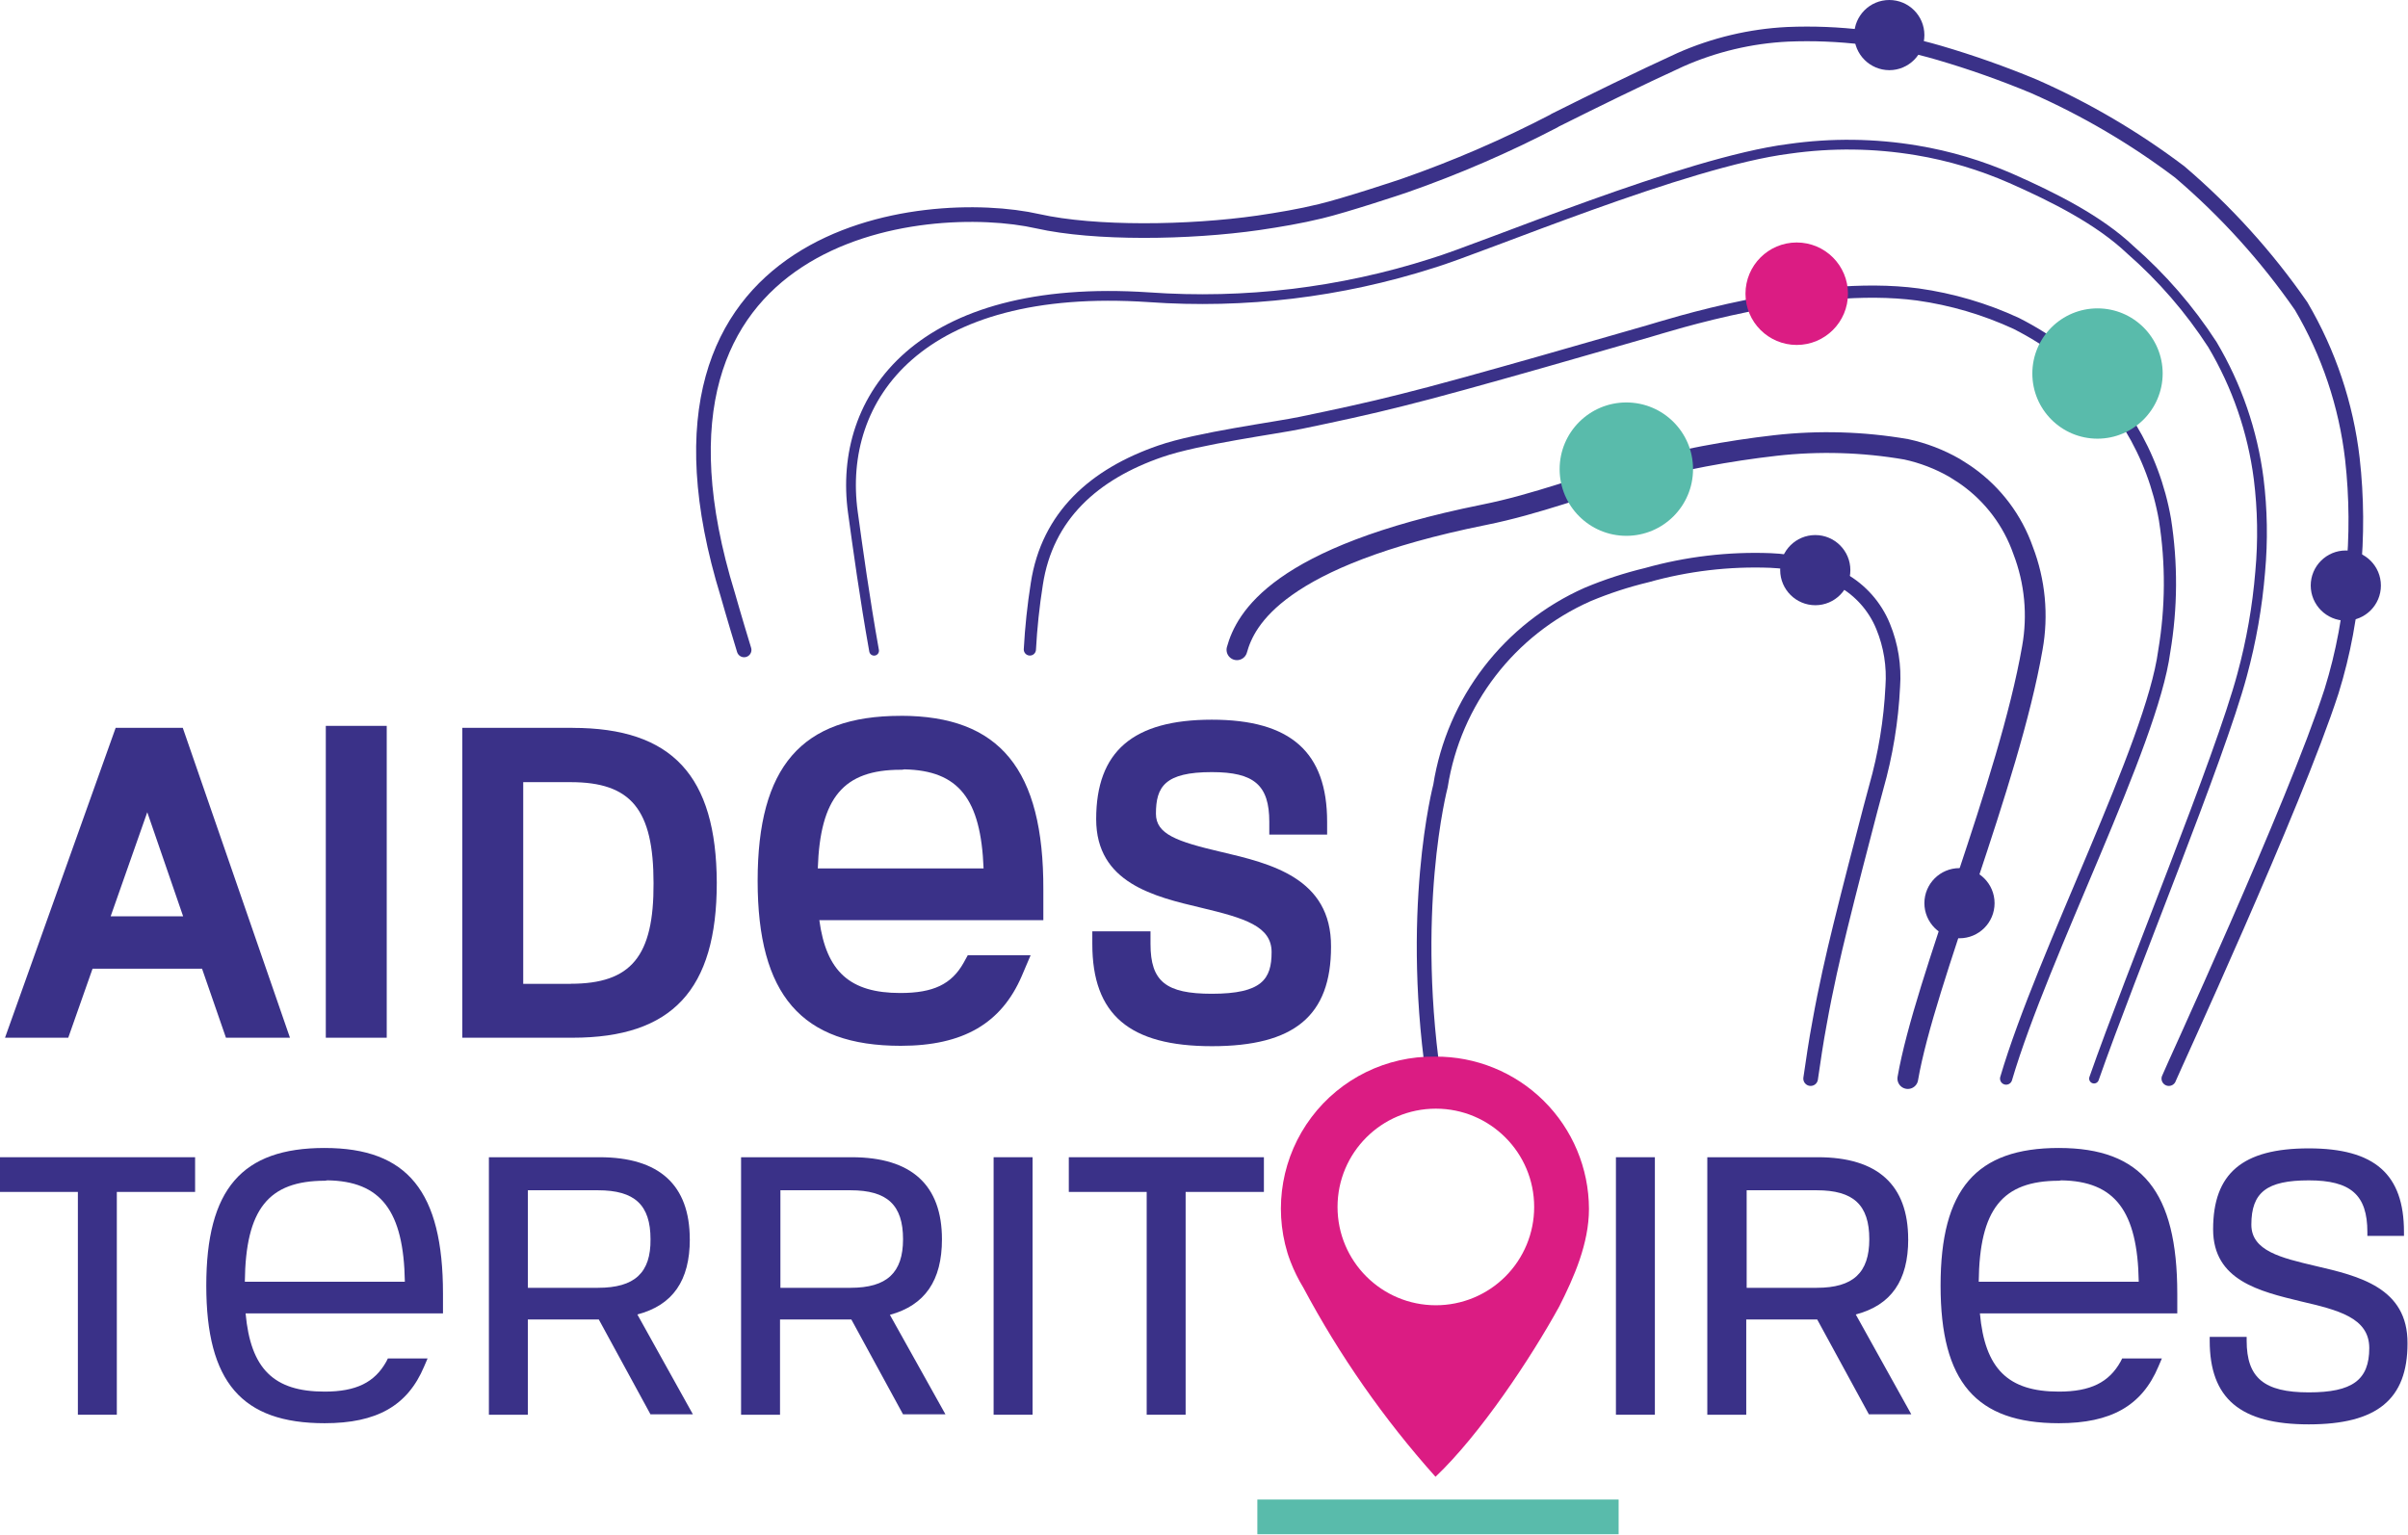
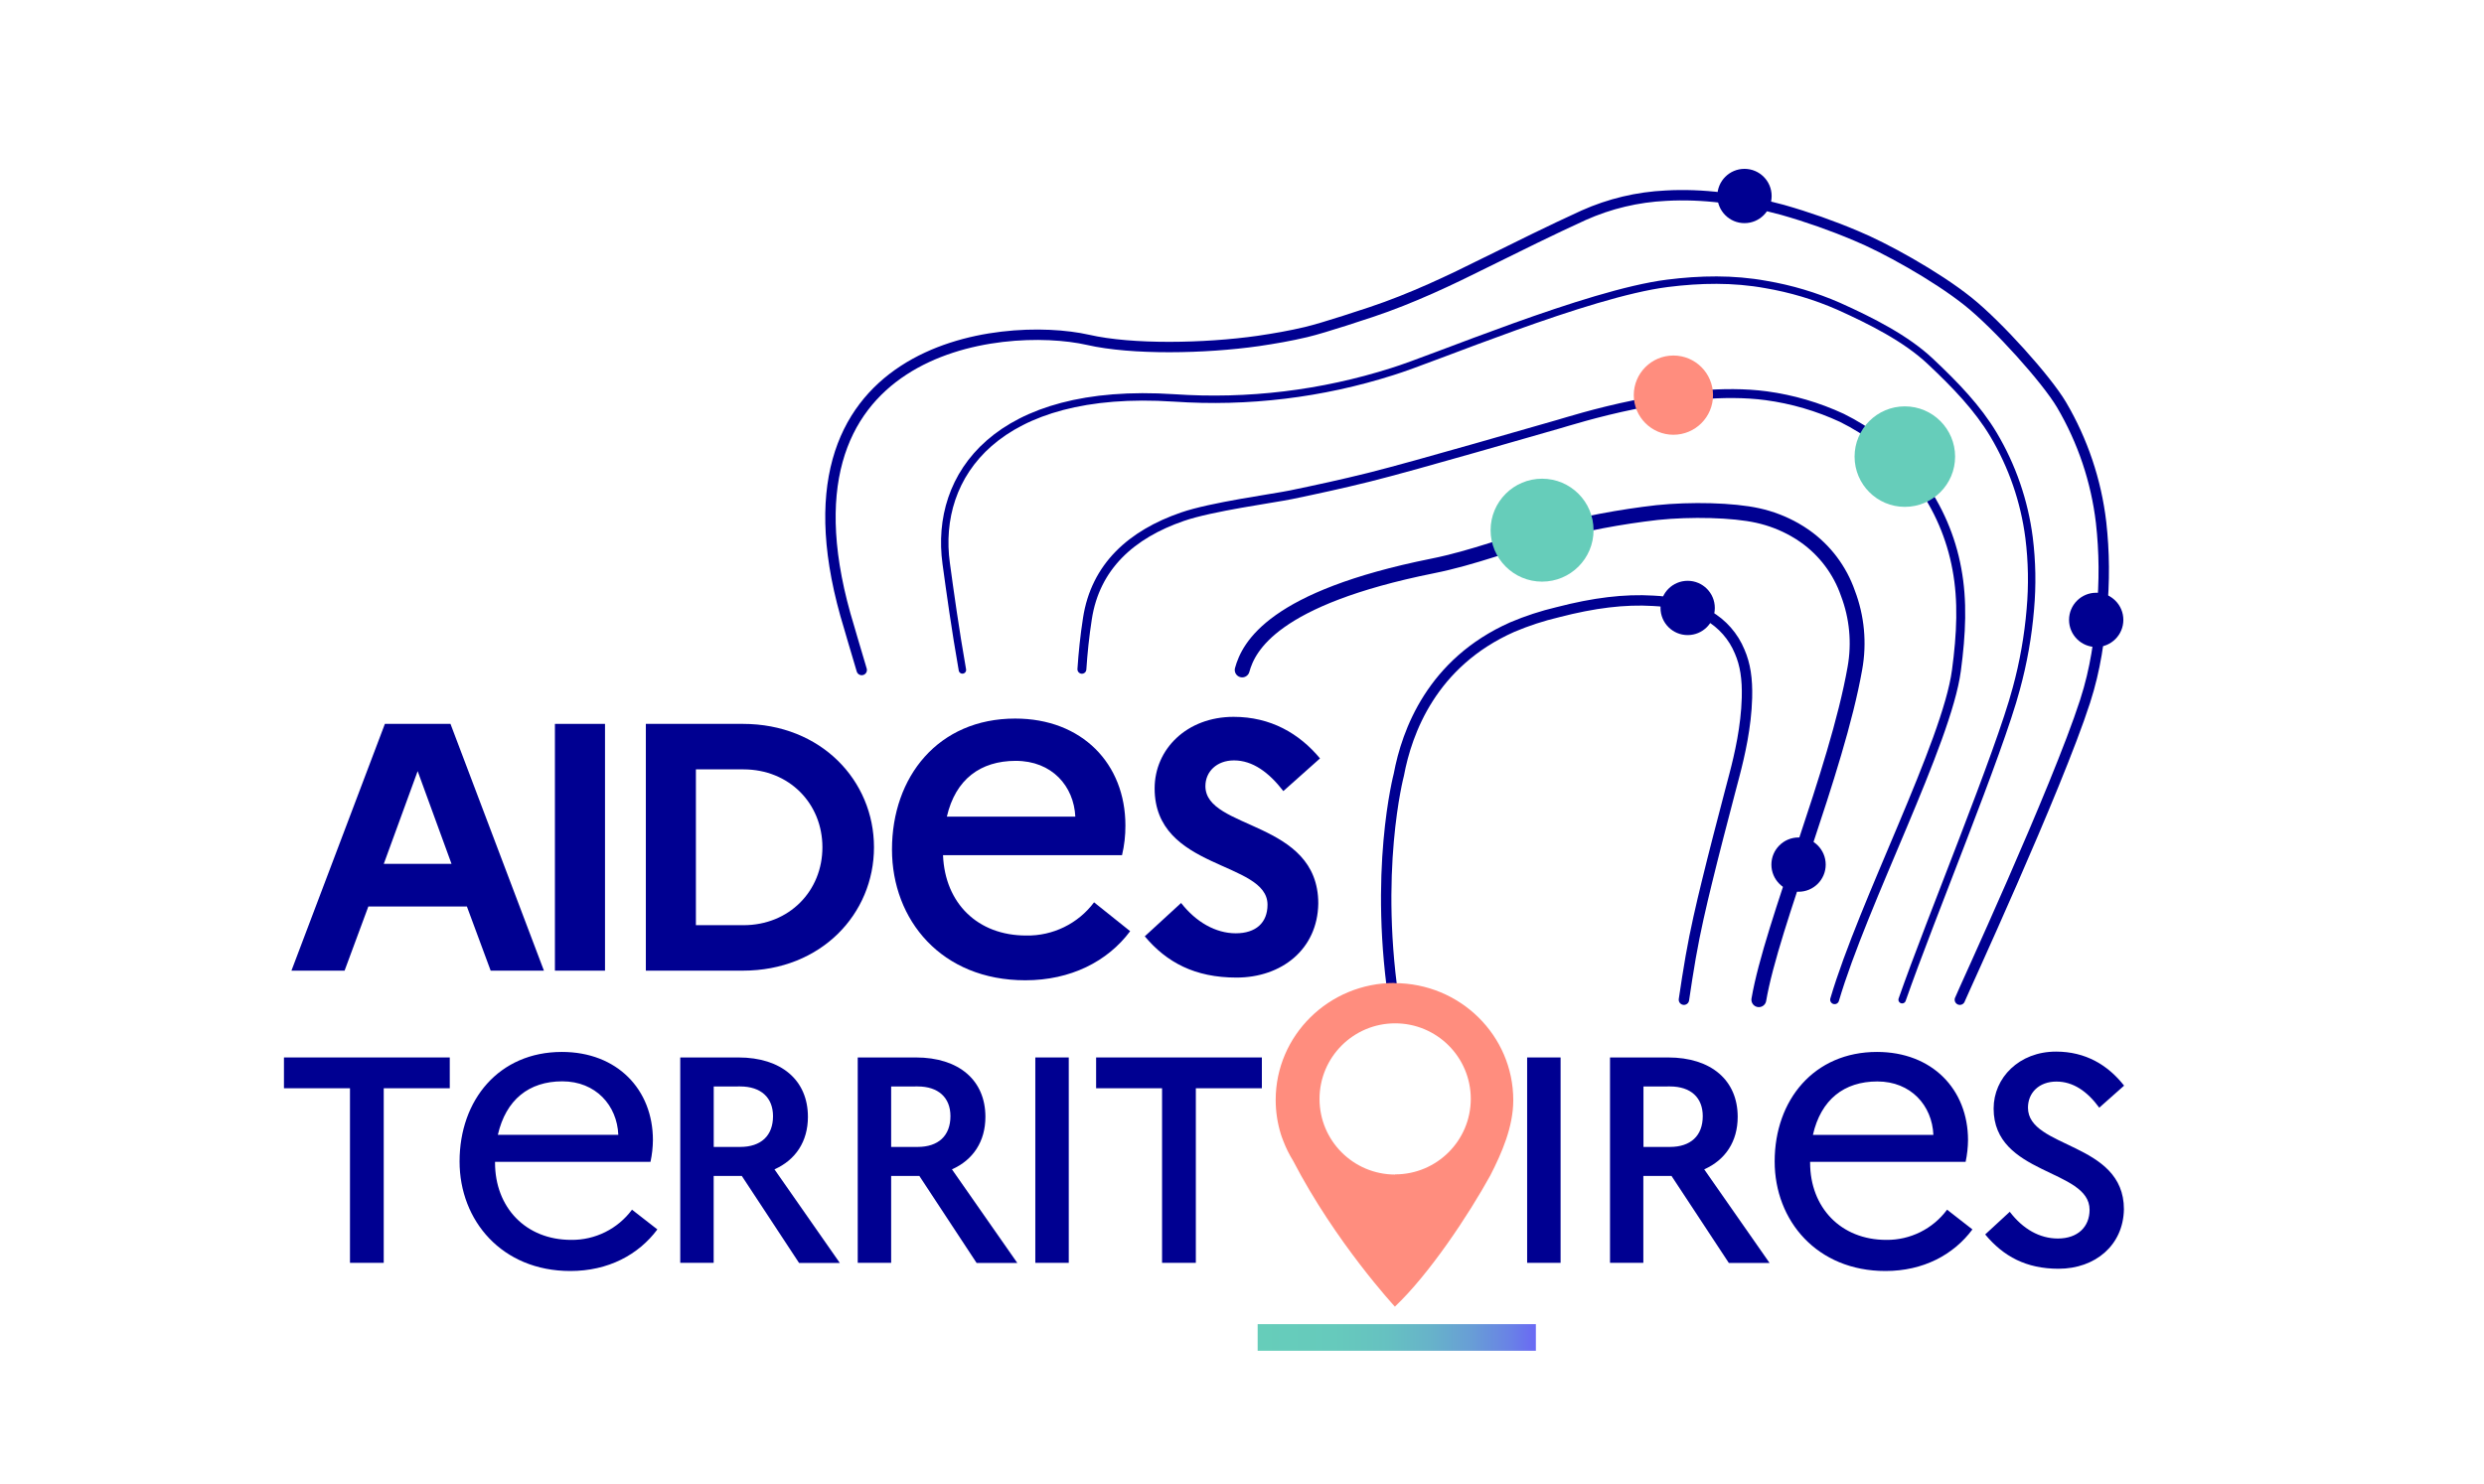
- <svg xmlns="http://www.w3.org/2000/svg" width="188.3" height="120" version="1.1" id="svg55">
-   <defs id="defs19">
-     <linearGradient id="prefix__linear-gradient" x1="10.435" x2="10.445" y1="73.134" y2="73.134" gradientUnits="objectBoundingBox">
-       <stop offset="0" stop-color="#4fb8a3" id="stop2" />
-       <stop offset=".244" stop-color="#4bb7a6" id="stop4" />
-       <stop offset=".469" stop-color="#40b6ad" id="stop6" />
-       <stop offset=".687" stop-color="#2db3ba" id="stop8" />
-       <stop offset=".899" stop-color="#13aecc" id="stop10" />
-       <stop offset="1" stop-color="#04acd7" id="stop12" />
+ <svg xmlns="http://www.w3.org/2000/svg" id="b0d79e4a-ef39-4d8b-8af2-fec3db680866" data-name="Calque 1" viewBox="0 0 836.22 499.65">
+   <defs>
+     <style>.a692055e-dcdd-4bcf-a2a3-74198b745ff2,.b506f0df-24d6-4335-91ee-8649f75052db,.bfe918b4-02a9-4a8b-876e-8ff946b9b6e8,.e8bc5d3b-6f71-48f9-a379-21b5f5d63ca6,.e9c13604-9b4e-4dac-9a1d-33aeca409049{fill:none;}.a692055e-dcdd-4bcf-a2a3-74198b745ff2,.b506f0df-24d6-4335-91ee-8649f75052db,.bfe918b4-02a9-4a8b-876e-8ff946b9b6e8,.e8bc5d3b-6f71-48f9-a379-21b5f5d63ca6{stroke:#000091;stroke-linecap:round;stroke-linejoin:round;}.e8bc5d3b-6f71-48f9-a379-21b5f5d63ca6{stroke-width:3.5px;}.a692055e-dcdd-4bcf-a2a3-74198b745ff2{stroke-width:5px;}.b506f0df-24d6-4335-91ee-8649f75052db{stroke-width:3px;}.bfe918b4-02a9-4a8b-876e-8ff946b9b6e8{stroke-width:2.5px;}.a58f30eb-1563-43bc-bbd6-1489de8a43c8{clip-path:url(#a1a8e11e-9797-40ed-bf10-c1537bd3e1b8);}.b7118889-1455-449f-825f-f1c3c01900cb{fill:url(#eaede11a-7ff9-4bac-96f3-22a3105d654d);}.ed659d4b-e189-439f-b4d4-4b1c3b8595d6{fill:#ff8d7e;}.be7ac743-fe26-4ea2-947a-cec7cc1f6c26{fill:#000091;}.b95d4214-836d-4367-bff1-99b92f3fa207{fill:#66cdba;}</style>
+     <clipPath id="a1a8e11e-9797-40ed-bf10-c1537bd3e1b8">
+       <rect class="e9c13604-9b4e-4dac-9a1d-33aeca409049" x="423.38" y="445.9" width="93.66" height="8.96" />
+     </clipPath>
+     <linearGradient id="eaede11a-7ff9-4bac-96f3-22a3105d654d" x1="288.06" y1="914.55" x2="289.06" y2="914.55" gradientTransform="matrix(93.66, 0, 0, -93.66, -26555.66, 86106.79)" gradientUnits="userSpaceOnUse">
+       <stop offset="0" stop-color="#66cdba" />
+       <stop offset="0.27" stop-color="#66cabc" />
+       <stop offset="0.46" stop-color="#66c1c1" />
+       <stop offset="0.62" stop-color="#67b2ca" />
+       <stop offset="0.77" stop-color="#689cd7" />
+       <stop offset="0.91" stop-color="#6980e7" />
+       <stop offset="0.99" stop-color="#6a6af4" />
    </linearGradient>
-     <clipPath id="prefix__clip-path">
-       <path id="prefix__Rectangle_1103" d="M0 0h29.61v2.844H0z" data-name="Rectangle 1103" />
-     </clipPath>
-     <style id="style17">.prefix__cls-1{fill:none;stroke:#3a3188;stroke-linecap:round;stroke-linejoin:round;stroke-miterlimit:10;stroke-width:1.2px}.prefix__cls-5{fill:#3a3188}.prefix__cls-8{fill:#db1c83}.prefix__cls-9{fill:#59bbab}</style>
  </defs>
-   <g id="g941" transform="matrix(.9541 0 0 .9541 0 0)">
-     <g id="prefix__Groupe_1944" data-name="Groupe 1944" transform="translate(0 2.762)">
-       <path id="prefix__Tracé_6866" d="M148.399 85.659c.221-1.517.442-3.034.727-4.551.506-2.844 1.138-5.593 1.706-7.9.79-3.223 1.643-6.478 2.465-9.638.158-.6.316-1.2.474-1.77a36.778 36.778 0 001.359-8.28 10.92 10.92 0 00-.79-4.93 7.721 7.721 0 00-3.381-3.824c-.221-.126-.442-.221-.664-.348a13.885 13.885 0 00-5.183-1.232 32.816 32.816 0 00-10.144 1.2 31.86 31.86 0 00-4.835 1.58 20.7 20.7 0 00-12.072 15.706s-2.749 10.428-.379 25.123" class="prefix__cls-1" data-name="Tracé 6866" fill="none" stroke="#3a3188" stroke-width="1.2" stroke-linecap="round" stroke-linejoin="round" stroke-miterlimit="10" />
-       <path id="prefix__Tracé_6867" d="M156.363 85.657c1.39-8.058 8.28-24.207 10.207-35.3a14.923 14.923 0 00-.758-8 12.573 12.573 0 00-4.551-6.067c-.348-.253-.727-.474-1.074-.7a13.853 13.853 0 00-3.95-1.517 38.049 38.049 0 00-10.713-.316 80.229 80.229 0 00-11.661 2.212c-4.013 1.043-7.837 2.591-12.261 3.476-16.907 3.413-19.53 8.564-20.225 11.06" data-name="Tracé 6867" fill="none" stroke="#3a3188" stroke-width="1.7" stroke-linecap="round" stroke-linejoin="round" stroke-miterlimit="10" />
-       <path id="prefix__Tracé_6868" d="M382.314 165.777c3.034-10.3 11.945-27.367 12.957-35.014a33.563 33.563 0 00.063-10.808 21.877 21.877 0 00-8.216-13.589 25.719 25.719 0 00-3.982-2.5 28.75 28.75 0 00-8.058-2.37c-9.006-1.2-20.794 2.655-22.026 3-1.8.506-15.105 4.393-20.256 5.657-2.749.7-5.562 1.3-8.28 1.864-1.928.411-8.469 1.264-11.534 2.338-5.4 1.864-9.259 5.277-10.112 10.871a52.544 52.544 0 00-.569 5.372" data-name="Tracé 6868" transform="translate(-217.893 -80.119)" fill="none" stroke="#3a3188" stroke-linecap="round" stroke-linejoin="round" stroke-miterlimit="10" />
-       <path id="prefix__Tracé_6869" d="M171.626 85.658c3.065-8.754 10.3-26.229 12.135-33.087a46.785 46.785 0 001.485-8.469 35.555 35.555 0 00-.126-7.616 28.654 28.654 0 00-3.792-11 37.084 37.084 0 00-6.731-7.774c-2.56-2.43-6.26-4.294-9.76-5.84a32.577 32.577 0 00-7.742-2.307 34.153 34.153 0 00-10.46-.126c-8.5 1.074-25.06 8.122-29.263 9.386a61.8 61.8 0 01-23.2 2.781c-18.834-1.264-25.565 8.216-24.27 17.633.411 2.971.948 6.921 1.738 11.345" data-name="Tracé 6869" fill="none" stroke="#3a3188" stroke-width=".8" stroke-linecap="round" stroke-linejoin="round" stroke-miterlimit="10" />
-       <path id="prefix__Tracé_6870" d="M177.757 85.66c.126-.379 10.3-22.374 13.336-31.759a41.3 41.3 0 001.77-9.544 45.176 45.176 0 00-.063-9.512 31.923 31.923 0 00-4.2-12.514 57.522 57.522 0 00-9.954-11 59.86 59.86 0 00-11.945-7.015 75.2 75.2 0 00-7.774-2.749A38.558 38.558 0 00146.502.051a24.722 24.722 0 00-8.785 2.086c-3.445 1.58-6.921 3.287-10.27 4.961l-.095.063a92.7 92.7 0 01-12.2 5.277c-.348.126-4.93 1.643-6.921 2.117-1.675.411-3.413.7-5.088.948-5.72.822-13.431.916-18.076-.126-9.2-2.086-34.7.506-25.407 30.653 0 0 .506 1.8 1.327 4.487" class="prefix__cls-1" data-name="Tracé 6870" fill="none" stroke="#3a3188" stroke-width="1.2" stroke-linecap="round" stroke-linejoin="round" stroke-miterlimit="10" />
-       <path id="prefix__Tracé_6871" d="M45.57 214.4l-9.07 25.407h5.183l1.991-5.657h8.975l1.959 5.657h5.246L51.068 214.4zm-.411 15.453l3-8.532 2.939 8.532z" class="prefix__cls-5" data-name="Tracé 6871" transform="translate(-36.089 -157.499)" fill="#3a3188" />
-       <path id="prefix__Rectangle_1099" d="M0 0h4.993v25.565H0z" class="prefix__cls-5" data-name="Rectangle 1099" transform="translate(26.703 56.743)" fill="#3a3188" />
-       <path id="prefix__Tracé_6872" d="M164.138 214.4H155.1v25.407h9.038c8.153 0 11.819-3.919 11.819-12.7-.032-8.785-3.666-12.7-11.819-12.7m-.158 20.983h-3.887v-16.534h3.887c4.961 0 6.794 2.244 6.794 8.28.032 6-1.833 8.248-6.794 8.248" class="prefix__cls-5" data-name="Tracé 6872" transform="translate(-117.21 -157.499)" fill="#3a3188" />
-       <path id="prefix__Tracé_6873" d="M329.055 223.139c-3.634-.853-5.341-1.454-5.341-3.129 0-2.212.727-3.413 4.582-3.413 3.476 0 4.709 1.074 4.709 4.077v1.043h4.74v-1.043c0-5.72-3-8.374-9.449-8.374s-9.48 2.591-9.48 8.153c0 5.246 4.772 6.352 8.627 7.268 3.571.853 5.751 1.517 5.751 3.634 0 2.212-.79 3.413-4.9 3.413-3.761 0-5.025-1.011-5.025-4.077v-1.043H318.5v1.043c0 5.783 3.034 8.374 9.8 8.374 6.766 0 9.765-2.5 9.765-8.153.032-5.657-4.993-6.826-9.006-7.774" class="prefix__cls-5" data-name="Tracé 6873" transform="translate(-228.974 -156.063)" fill="#3a3188" />
-       <path id="prefix__Tracé_6874" d="M243.424 211.3c-8.122 0-11.724 4.171-11.724 13.525s3.6 13.525 11.724 13.525c5.119 0 8.248-1.833 9.923-5.72l.727-1.706h-5.151l-.348.632c-.98 1.738-2.465 2.465-5.183 2.465-4.108 0-6.067-1.738-6.636-5.973h18.36v-2.5c.032-9.86-3.571-14.252-11.692-14.252m-6.794 12.514c.19-5.815 2.117-8.09 6.794-8.09h.095l.221-.032c4.424.095 6.257 2.4 6.478 8.122z" class="prefix__cls-5" data-name="Tracé 6874" transform="translate(-169.604 -155.379)" fill="#3a3188" />
-       <path id="prefix__Tracé_6875" d="M178.464 332.531c0-4.456-2.5-6.731-7.395-6.731H162v21.11h3.192v-7.81h5.815l4.235 7.774h3.476l-4.551-8.185c2.907-.758 4.3-2.781 4.3-6.162m-7.521 3.982h-5.751v-8h5.751c3 0 4.3 1.2 4.3 4.013.032 2.749-1.3 3.982-4.3 3.982" class="prefix__cls-5" data-name="Tracé 6875" transform="translate(-121.93 -233.695)" fill="#3a3188" />
-       <path id="prefix__Tracé_6876" d="M243.864 332.531c0-4.456-2.5-6.731-7.395-6.731H227.4v21.11h3.192v-7.81h5.846l4.235 7.774h3.476l-4.551-8.153c2.876-.79 4.266-2.812 4.266-6.194m-7.489 3.982h-5.751v-8h5.751c3 0 4.3 1.2 4.3 4.013 0 2.749-1.327 3.982-4.3 3.982" class="prefix__cls-5" data-name="Tracé 6876" transform="translate(-166.662 -233.695)" fill="#3a3188" />
-       <path id="prefix__Rectangle_1100" d="M0 0h3.192v21.11H0z" class="prefix__cls-5" data-name="Rectangle 1100" transform="translate(81.436 92.105)" fill="#3a3188" />
-       <path id="prefix__Tracé_6877" d="M312.4 328.644h6.383v18.266h3.192v-18.266h6.415V325.8H312.4z" class="prefix__cls-5" data-name="Tracé 6877" transform="translate(-224.801 -233.695)" fill="#3a3188" />
-       <path id="prefix__Tracé_6878" d="M35.2 328.644h6.383v18.266h3.192v-18.266h6.415V325.8H35.2z" class="prefix__cls-5" data-name="Tracé 6878" transform="translate(-35.2 -233.695)" fill="#3a3188" />
-       <path id="prefix__Rectangle_1101" d="M0 0h3.192v21.11H0z" class="prefix__cls-5" data-name="Rectangle 1101" transform="translate(132.441 92.105)" fill="#3a3188" />
-       <path id="prefix__Tracé_6879" d="M494.464 332.531c0-4.456-2.5-6.731-7.395-6.731H478v21.11h3.192v-7.81h5.815l4.235 7.774h3.476l-4.551-8.185c2.907-.758 4.3-2.781 4.3-6.162m-7.49 3.982h-5.751v-8h5.751c3 0 4.3 1.2 4.3 4.013 0 2.749-1.327 3.982-4.3 3.982" class="prefix__cls-5" data-name="Tracé 6879" transform="translate(-338.07 -233.695)" fill="#3a3188" />
-       <path id="prefix__Tracé_6880" d="M548.2 323.4c-6.794 0-9.7 3.381-9.7 11.282s2.907 11.282 9.7 11.282c4.266 0 6.794-1.422 8.153-4.645l.284-.664h-3.255l-.126.253c-.948 1.706-2.465 2.465-5.056 2.465-4.171 0-6.067-1.865-6.478-6.415H557.9v-1.612c0-8.374-2.907-11.945-9.7-11.945m-6.573 10.966c.063-5.941 1.928-8.28 6.573-8.28l.19-.032c4.393.063 6.257 2.5 6.352 8.311z" class="prefix__cls-5" data-name="Tracé 6880" transform="translate(-379.451 -232.054)" fill="#3a3188" />
-       <path id="prefix__Tracé_6881" d="M98.4 323.4c-6.794 0-9.7 3.381-9.7 11.282s2.907 11.282 9.7 11.282c4.266 0 6.794-1.422 8.153-4.645l.284-.664h-3.255l-.126.253c-.948 1.706-2.465 2.465-5.056 2.465-4.171 0-6.067-1.865-6.478-6.415H108.1v-1.612c0-8.374-2.907-11.945-9.7-11.945m-6.54 10.965c.063-5.941 1.928-8.28 6.573-8.28l.19-.032c4.393.063 6.257 2.5 6.352 8.311z" class="prefix__cls-5" data-name="Tracé 6881" transform="translate(-71.793 -232.054)" fill="#3a3188" />
-       <path id="prefix__Tracé_6882" d="M616.959 333.138c-2.812-.664-5.246-1.232-5.246-3.381 0-2.655 1.264-3.634 4.709-3.634 3.445 0 4.8 1.2 4.8 4.235v.316h3v-.316c0-4.74-2.4-6.857-7.806-6.857-5.435 0-7.837 2.054-7.837 6.636 0 4.2 3.824 5.088 7.205 5.909 3 .7 5.593 1.327 5.593 3.824 0 2.623-1.39 3.634-4.961 3.634-3.666 0-5.088-1.2-5.088-4.235v-.316H608.3v.316c0 4.74 2.5 6.857 8.122 6.857 5.593 0 8.09-2.054 8.09-6.636.032-4.582-4.013-5.53-7.553-6.352" class="prefix__cls-5" data-name="Tracé 6882" transform="translate(-427.193 -232.122)" fill="#3a3188" />
-     </g>
-     <g id="prefix__Groupe_1946" data-name="Groupe 1946" transform="translate(103.052 122.929)" fill="#59bbab" fill-opacity="1">
-       <g id="prefix__Groupe_1945" data-name="Groupe 1945" fill="#59bbab" fill-opacity="1">
-         <path id="prefix__Rectangle_1102" d="M0 0h29.61v2.844H0z" data-name="Rectangle 1102" fill="#59bbab" fill-opacity="1" />
-       </g>
-     </g>
-     <path data-name="Tracé 6883" class="prefix__cls-8" d="M117.619 86.619a12.466 12.466 0 00-12.1 16.085s.158.506.253.727a13.168 13.168 0 001.043 2.117 79.094 79.094 0 0010.839 15.516c3.666-3.476 7.837-9.765 10.144-13.968 1.2-2.37 2.433-5.151 2.433-8a12.516 12.516 0 00-12.612-12.477m.063 20.383a8.058 8.058 0 118.058-8.058 8.052 8.052 0 01-8.058 8.058" id="prefix__Tracé_6883" fill="#db1c83" />
-     <path data-name="Tracé 6884" class="prefix__cls-5" d="M189.386 48.003a2.876 2.876 0 112.876 2.876 2.886 2.886 0 01-2.876-2.876" id="prefix__Tracé_6884" fill="#3a3188" />
-     <path data-name="Tracé 6885" class="prefix__cls-9" d="M127.827 38.459a5.467 5.467 0 115.467 5.467 5.469 5.469 0 01-5.467-5.467" id="prefix__Tracé_6885" fill="#59bbab" />
-     <path data-name="Tracé 6886" class="prefix__cls-5" d="M157.722 74.042a2.876 2.876 0 112.876 2.876 2.886 2.886 0 01-2.876-2.876" id="prefix__Tracé_6886" fill="#3a3188" />
-     <path data-name="Tracé 6887" class="prefix__cls-5" d="M151.97 2.876a2.876 2.876 0 112.876 2.876 2.886 2.886 0 01-2.876-2.876" id="prefix__Tracé_6887" fill="#3a3188" />
-     <path data-name="Tracé 6888" class="prefix__cls-5" d="M145.903 46.739a2.876 2.876 0 112.876 2.876 2.886 2.886 0 01-2.876-2.876" id="prefix__Tracé_6888" fill="#3a3188" />
-     <path data-name="Tracé 6889" class="prefix__cls-9" d="M171.911 35.962a5.341 5.341 0 115.341-5.341 5.354 5.354 0 01-5.341 5.341" id="prefix__Tracé_6889" fill="#59bbab" />
-     <path data-name="Tracé 6890" class="prefix__cls-8" d="M143.059 24.078a4.2 4.2 0 104.2-4.2 4.2 4.2 0 00-4.2 4.2" id="prefix__Tracé_6890" fill="#db1c83" />
+   <path class="e8bc5d3b-6f71-48f9-a379-21b5f5d63ca6" d="M566.88,336.64c.71-4.79,1.45-9.61,2.28-14.37,1.57-9,3.61-17.67,5.4-25,2.48-10.18,5.18-20.49,7.79-30.46.5-1.87,1-3.75,1.48-5.62,1.85-7.07,4-16.44,4.27-26.16.18-6.5-.58-11.32-2.45-15.62A24.88,24.88,0,0,0,575,207.28c-.67-.38-1.36-.74-2.07-1.07a44.29,44.29,0,0,0-16.43-3.9c-9.6-.57-19.81.66-32.11,3.85a95.27,95.27,0,0,0-15.28,5c-27.08,12-35.5,35.28-38.2,49.71,0,0-8.75,33-1.17,79.51" />
+   <path class="a692055e-dcdd-4bcf-a2a3-74198b745ff2" d="M592.1,336.64C596.45,311.18,618.28,260,624.44,225a47.41,47.41,0,0,0-2.36-25.25,39.28,39.28,0,0,0-14.44-19.18c-1.11-.78-2.25-1.51-3.43-2.18a44.69,44.69,0,0,0-12.48-4.79c-8.37-1.86-22.55-2.18-33.89-1a255.52,255.52,0,0,0-36.91,7c-12.72,3.28-24.76,8.2-38.76,11-53.5,10.76-61.83,27.08-64,35" />
+   <path class="b506f0df-24d6-4335-91ee-8649f75052db" d="M617.61,336.64c9.59-32.62,37.78-86.56,41-110.83,1.66-12.38,2.16-23.49.16-34.19a71.49,71.49,0,0,0-12.73-29.51,70.06,70.06,0,0,0-13.34-13.49,74.31,74.31,0,0,0-12.64-7.91,88.61,88.61,0,0,0-25.49-7.45c-28.53-3.78-65.78,8.44-69.74,9.53-5.69,1.57-47.77,13.89-64.05,17.94-8.71,2.17-17.58,4.1-26.18,5.88-6.06,1.25-26.78,4-36.54,7.39-17.12,5.9-29.31,16.71-32,34.37-.89,5.73-1.48,11.43-1.85,17" />
+   <path class="bfe918b4-02a9-4a8b-876e-8ff946b9b6e8" d="M640.34,336.64C650,309,673,253.66,678.77,231.9a148.55,148.55,0,0,0,4.73-26.76,112.78,112.78,0,0,0-.43-24.07,90.48,90.48,0,0,0-12-34.77c-5.33-8.88-12.65-16.54-21.27-24.64-8.13-7.66-19.84-13.59-30.88-18.55a104.56,104.56,0,0,0-24.46-7.31c-11-2-22.07-1.79-33.14-.39-26.92,3.39-79.29,25.68-92.63,29.72A197.62,197.62,0,0,1,395.3,134c-59.63-3.95-80.86,26-76.77,55.75,1.29,9.43,3,21.88,5.46,35.85" />
+   <path class="e8bc5d3b-6f71-48f9-a379-21b5f5d63ca6" d="M659.77,336.64c.38-1.18,32.59-70.85,42.16-100.47,3.6-11.15,4.79-20.92,5.6-30.19a143.65,143.65,0,0,0-.22-30.11A101.5,101.5,0,0,0,694,136.31c-5.1-8.61-21.38-26.73-31.48-34.81-10.87-8.68-28.38-18.3-37.8-22.15a212.64,212.64,0,0,0-24.61-8.67c-14.32-3.9-27.16-5.47-39.26-4.79a76.78,76.78,0,0,0-27.78,6.62c-10.94,5-21.91,10.44-32.52,15.69l-.33.16c-12,6-24.95,12.17-38.64,16.73-1.13.37-15.63,5.25-21.88,6.73-5.31,1.27-10.8,2.21-16.13,3-18.06,2.57-42.53,3-57.25-.37-29.1-6.57-109.82,1.56-80.41,97,0,0,1.64,5.7,4.18,14.17" />
+   <g class="a58f30eb-1563-43bc-bbd6-1489de8a43c8">
+     <rect class="b7118889-1455-449f-825f-f1c3c01900cb" x="423.38" y="445.9" width="93.66" height="8.96" />
  </g>
+   <path class="ed659d4b-e189-439f-b4d4-4b1c3b8595d6" d="M469.45,331c-22.09,0-40,17.65-40,39.42a39.09,39.09,0,0,0,1.74,11.5s.51,1.6.83,2.3a39.17,39.17,0,0,0,3.29,6.65C449.65,418.49,469.58,440,469.58,440c11.62-11,24.82-30.91,32.13-44.2,3.81-7.45,7.72-16.28,7.72-25.32,0-21.77-17.89-39.42-40-39.42m.22,64.46A25.46,25.46,0,1,1,495.13,370a25.46,25.46,0,0,1-25.46,25.46" />
+   <path class="be7ac743-fe26-4ea2-947a-cec7cc1f6c26" d="M696.53,208.74a9.14,9.14,0,1,1,9.14,9.14,9.14,9.14,0,0,1-9.14-9.14" />
+   <path class="b95d4214-836d-4367-bff1-99b92f3fa207" d="M501.8,178.53a17.33,17.33,0,1,1,17.32,17.33,17.33,17.33,0,0,1-17.32-17.33" />
+   <path class="be7ac743-fe26-4ea2-947a-cec7cc1f6c26" d="M596.33,291.16a9.14,9.14,0,1,1,9.14,9.13,9.14,9.14,0,0,1-9.14-9.13" />
+   <path class="be7ac743-fe26-4ea2-947a-cec7cc1f6c26" d="M578.13,66a9.14,9.14,0,1,1,9.14,9.14A9.14,9.14,0,0,1,578.13,66" />
+   <path class="be7ac743-fe26-4ea2-947a-cec7cc1f6c26" d="M559,204.72a9.14,9.14,0,1,1,9.14,9.14,9.14,9.14,0,0,1-9.14-9.14" />
+   <path class="b95d4214-836d-4367-bff1-99b92f3fa207" d="M641.26,170.68a16.92,16.92,0,1,1,16.91-16.91,16.91,16.91,0,0,1-16.91,16.91" />
+   <path class="ed659d4b-e189-439f-b4d4-4b1c3b8595d6" d="M550,133.06a13.34,13.34,0,1,0,13.33-13.34A13.33,13.33,0,0,0,550,133.06" />
+   <path class="be7ac743-fe26-4ea2-947a-cec7cc1f6c26" d="M129.57,243.76h22.08l31.46,83.1H165.18l-8-21.6H124L116,326.86H98.11ZM152,290.89l-11.4-31.22-11.4,31.22Z" />
+   <path class="be7ac743-fe26-4ea2-947a-cec7cc1f6c26" d="M186.81,243.76h16.86v83.1H186.81Z" />
+   <path class="be7ac743-fe26-4ea2-947a-cec7cc1f6c26" d="M217.42,243.76h32.64c26.36,0,44.16,19.12,44.16,41.55s-17.8,41.55-44.16,41.55H217.42Zm16.85,15.32v52.47h16c15.43,0,26.59-11.52,26.59-26.24s-11.16-26.23-26.59-26.23Z" />
+   <path class="be7ac743-fe26-4ea2-947a-cec7cc1f6c26" d="M345.16,330.1c-28.19,0-44.88-20.25-44.88-44.06,0-24.47,15.56-44.07,41.48-44.07,22.52,0,37.1,15.23,37.1,36a41.77,41.77,0,0,1-1.14,10H317.46c.65,16.2,11.66,27.06,28,27.06a27.91,27.91,0,0,0,22.85-11.18l12.15,9.72C372.86,323.78,360.39,330.1,345.16,330.1ZM318.75,275H362c-.49-10.21-7.78-18.79-20.09-18.79C330.09,256.23,321.67,262.38,318.75,275Z" />
+   <path class="be7ac743-fe26-4ea2-947a-cec7cc1f6c26" d="M397.61,304.07c5,6.41,11.63,10.21,18.4,10.21s10.69-3.56,10.69-9.62c0-14.84-38-11.51-38-39.17,0-13.18,10.8-24.1,26.59-24.1,12.46,0,22.08,5.58,29.08,14l-12.34,11c-4.87-6.3-10.33-10.33-16.62-10.33-5.82,0-9.62,3.8-9.62,8.66,0,14.84,38,11.4,38,39.54-.24,15.43-12.35,24.93-27.54,24.93-14,0-23.51-5.11-30.87-13.89Z" />
+   <path class="be7ac743-fe26-4ea2-947a-cec7cc1f6c26" d="M95.59,356.09h55.82v10.37H129.18v58.79H117.82V366.46H95.59Z" />
+   <path class="be7ac743-fe26-4ea2-947a-cec7cc1f6c26" d="M192,428c-23,0-37.29-16.95-37.29-36.88,0-20.75,13.29-36.89,34.44-36.89,18.58,0,30.65,12.61,30.65,29.7a36.22,36.22,0,0,1-.82,7.32H166.65v.27c0,15.06,10.31,26,25.63,26a25.12,25.12,0,0,0,20.48-10.17L221.3,414C214.93,422.54,204.76,428,192,428ZM167.6,382.13h40.55c-.41-9.9-7.6-18-18.85-18S170.31,370.33,167.6,382.13Z" />
+   <path class="be7ac743-fe26-4ea2-947a-cec7cc1f6c26" d="M229,356.09h19.57c14.52,0,23.41,7.7,23.41,20,0,8.3-4.15,14.52-11.26,17.68l22,31.52H269L249.73,396h-9.48v29.25H229Zm11.27,9.78v20.35h8.89c7,0,11.07-3.75,11.07-10.37,0-6.23-4.06-10-11.07-10Z" />
+   <path class="be7ac743-fe26-4ea2-947a-cec7cc1f6c26" d="M288.75,356.09h19.57c14.52,0,23.41,7.7,23.41,20,0,8.3-4.15,14.52-11.26,17.68l22,31.52H328.77L309.5,396H300v29.25H288.75ZM300,365.87v20.35h8.89c7,0,11.07-3.75,11.07-10.37,0-6.23-4.05-10-11.07-10Z" />
+   <path class="be7ac743-fe26-4ea2-947a-cec7cc1f6c26" d="M348.53,356.09h11.26v69.16H348.53Z" />
+   <path class="be7ac743-fe26-4ea2-947a-cec7cc1f6c26" d="M369,356.09H424.8v10.37H402.57v58.79H391.2V366.46H369Z" />
+   <path class="be7ac743-fe26-4ea2-947a-cec7cc1f6c26" d="M514.1,356.09h11.26v69.16H514.1Z" />
+   <path class="be7ac743-fe26-4ea2-947a-cec7cc1f6c26" d="M542,356.09h19.56c14.52,0,23.42,7.7,23.42,20,0,8.3-4.15,14.52-11.27,17.68l22,31.52H582L562.71,396h-9.49v29.25H542Zm11.26,9.78v20.35h8.89c7,0,11.07-3.75,11.07-10.37,0-6.23-4-10-11.07-10Z" />
+   <path class="be7ac743-fe26-4ea2-947a-cec7cc1f6c26" d="M634.72,428c-23.05,0-37.29-16.95-37.29-36.88,0-20.75,13.29-36.89,34.44-36.89,18.58,0,30.65,12.61,30.65,29.7a37,37,0,0,1-.81,7.32H609.36v.27c0,15.06,10.31,26,25.63,26a25.12,25.12,0,0,0,20.48-10.17L664,414C657.64,422.54,647.47,428,634.72,428Zm-24.41-45.83h40.55c-.41-9.9-7.59-18-18.85-18S613,370.33,610.31,382.13Z" />
+   <path class="be7ac743-fe26-4ea2-947a-cec7cc1f6c26" d="M676.57,408.06c4.45,5.83,10.08,9,16.2,9,6.72,0,10.67-3.95,10.67-9.68,0-13.84-32.3-11.56-32.3-34.09,0-10.37,8.59-19.17,21-19.17,10,0,17.49,4.55,22.92,11.46L706.7,373c-4.05-5.53-8.79-8.79-14.42-8.79-5.83,0-9.58,3.75-9.58,8.79,0,13.84,32.3,11.46,32.3,34.19-.19,12.15-9.68,20.05-22,20.05-10.87,0-18.57-4.15-24.7-11.55Z" />
</svg>
